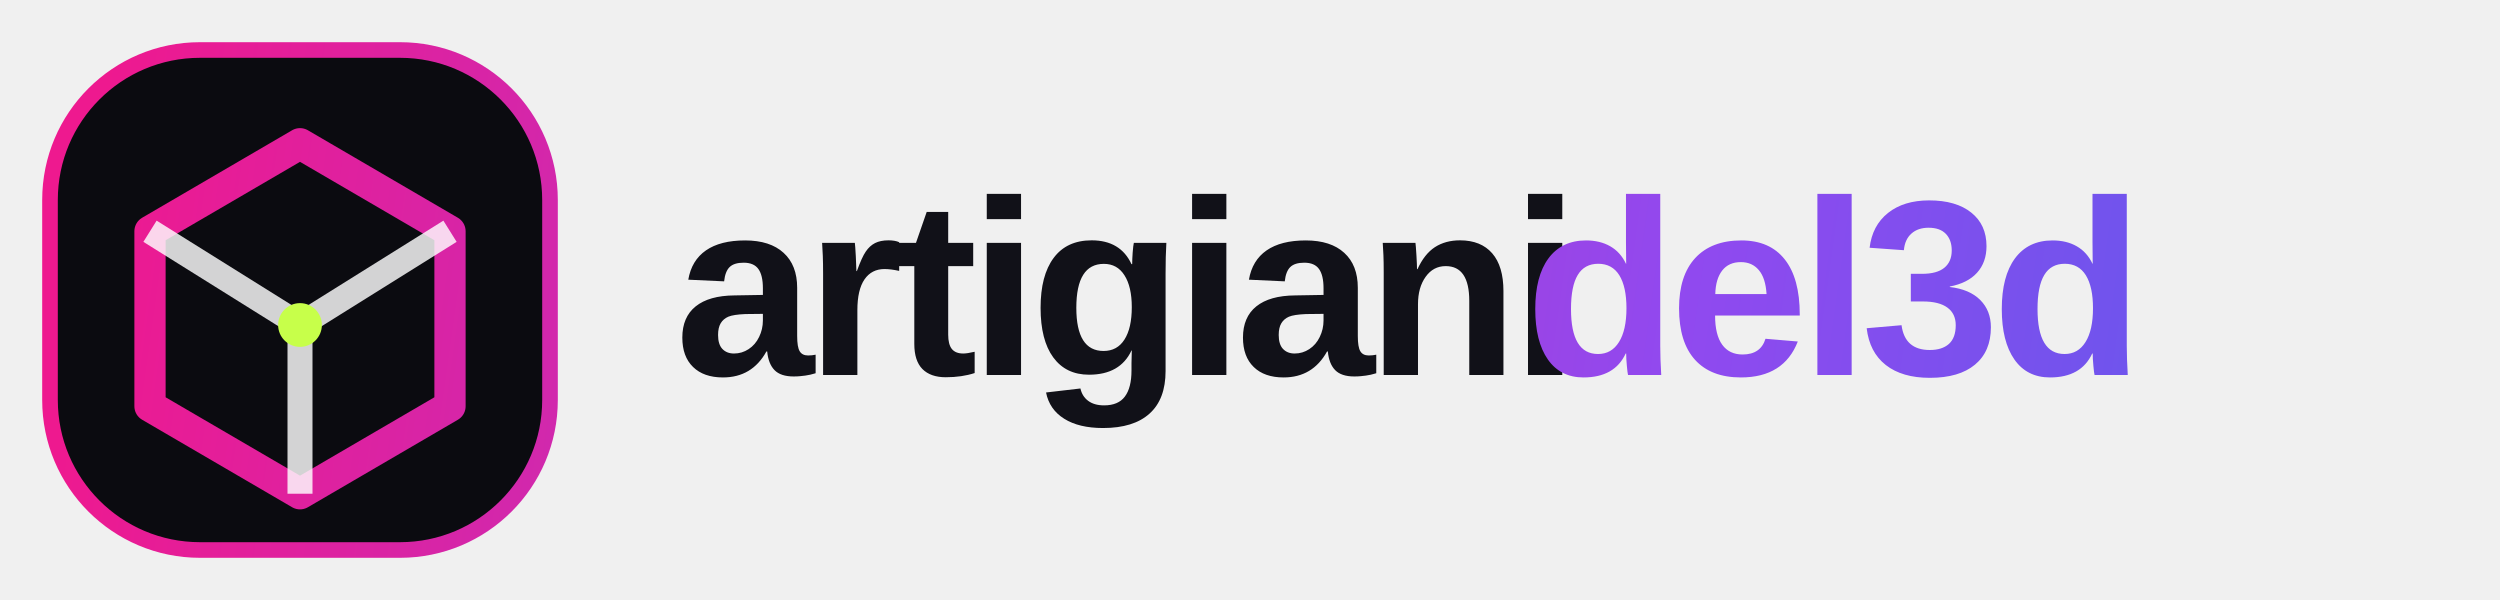
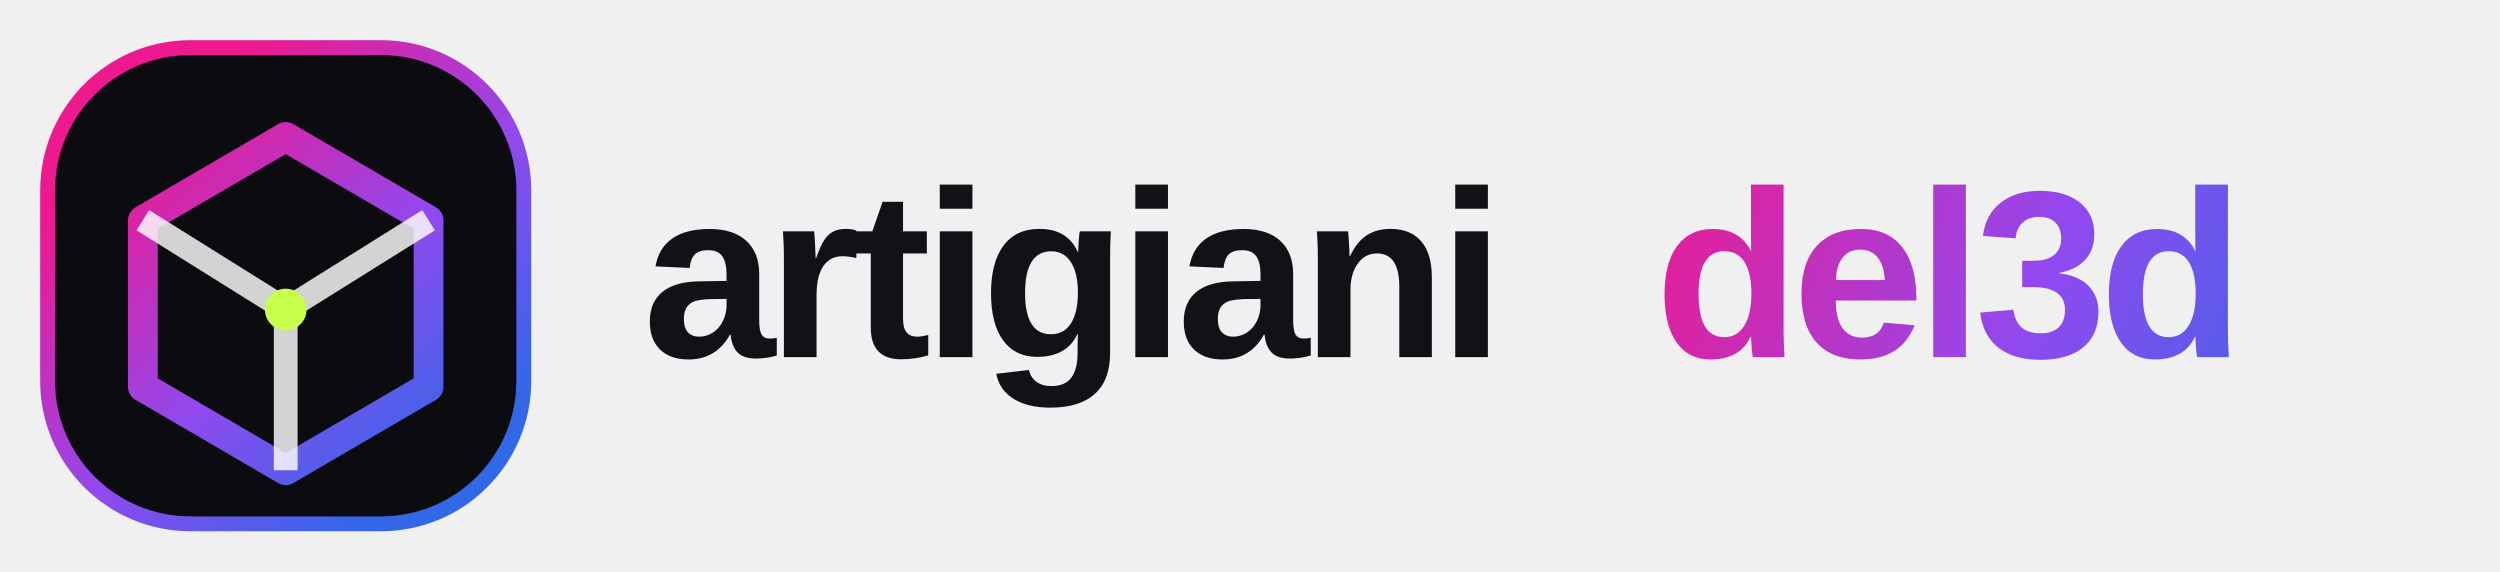
- <svg xmlns="http://www.w3.org/2000/svg" width="400" height="96" viewBox="0 0 400 96" role="img" aria-labelledby="title description">
+ <svg xmlns="http://www.w3.org/2000/svg" width="420" height="96" viewBox="0 0 420 96" role="img" aria-labelledby="title description">
  <defs>
-     <linearGradient id="brand-gradient" x1="16" y1="16" x2="474" y2="80" gradientUnits="userSpaceOnUse">
+     <linearGradient id="icon-gradient" x1="24" y1="23" x2="72" y2="79" gradientUnits="userSpaceOnUse">
+       <stop stop-color="#ee198f" />
+       <stop offset="0.55" stop-color="#9149ef" />
+       <stop offset="1" stop-color="#3268e8" />
+     </linearGradient>
+     <linearGradient id="word-gradient" x1="278" y1="22" x2="395" y2="72" gradientUnits="userSpaceOnUse">
      <stop stop-color="#ee198f" />
      <stop offset="0.55" stop-color="#9149ef" />
      <stop offset="1" stop-color="#3268e8" />
    </linearGradient>
  </defs>
  <g>
-     <rect x="8" y="8" width="80" height="80" rx="24" fill="#0b0b10" stroke="url(#brand-gradient)" stroke-width="2.5" />
-     <path d="M48 23 72 37v28L48 79 24 65V37Z" fill="none" stroke="url(#brand-gradient)" stroke-width="5" stroke-linejoin="round" />
+     <rect x="8" y="8" width="80" height="80" rx="24" fill="#0b0b10" stroke="url(#icon-gradient)" stroke-width="2.5" />
+     <path d="M48 23 72 37v28L48 79 24 65V37Z" fill="none" stroke="url(#icon-gradient)" stroke-width="5" stroke-linejoin="round" />
    <path d="m24 37 24 15 24-15M48 52v27" fill="none" stroke="#ffffff" stroke-opacity=".82" stroke-width="4" stroke-linejoin="round" />
    <circle cx="48" cy="52" r="3.5" fill="#c7ff4a" />
  </g>
  <text x="108" y="60" fill="#111118" font-family="Avenir Next, Manrope, Helvetica Neue, Arial, sans-serif" font-size="40" font-weight="600" letter-spacing="-1.35">artigiani</text>
-   <text x="244" y="60" fill="url(#brand-gradient)" font-family="Avenir Next, Manrope, Helvetica Neue, Arial, sans-serif" font-size="40" font-weight="600" letter-spacing="-1.35">del3d</text>
+   <text x="278" y="60" fill="url(#word-gradient)" font-family="Avenir Next, Manrope, Helvetica Neue, Arial, sans-serif" font-size="40" font-weight="600" letter-spacing="-1.35">del3d</text>
</svg>
